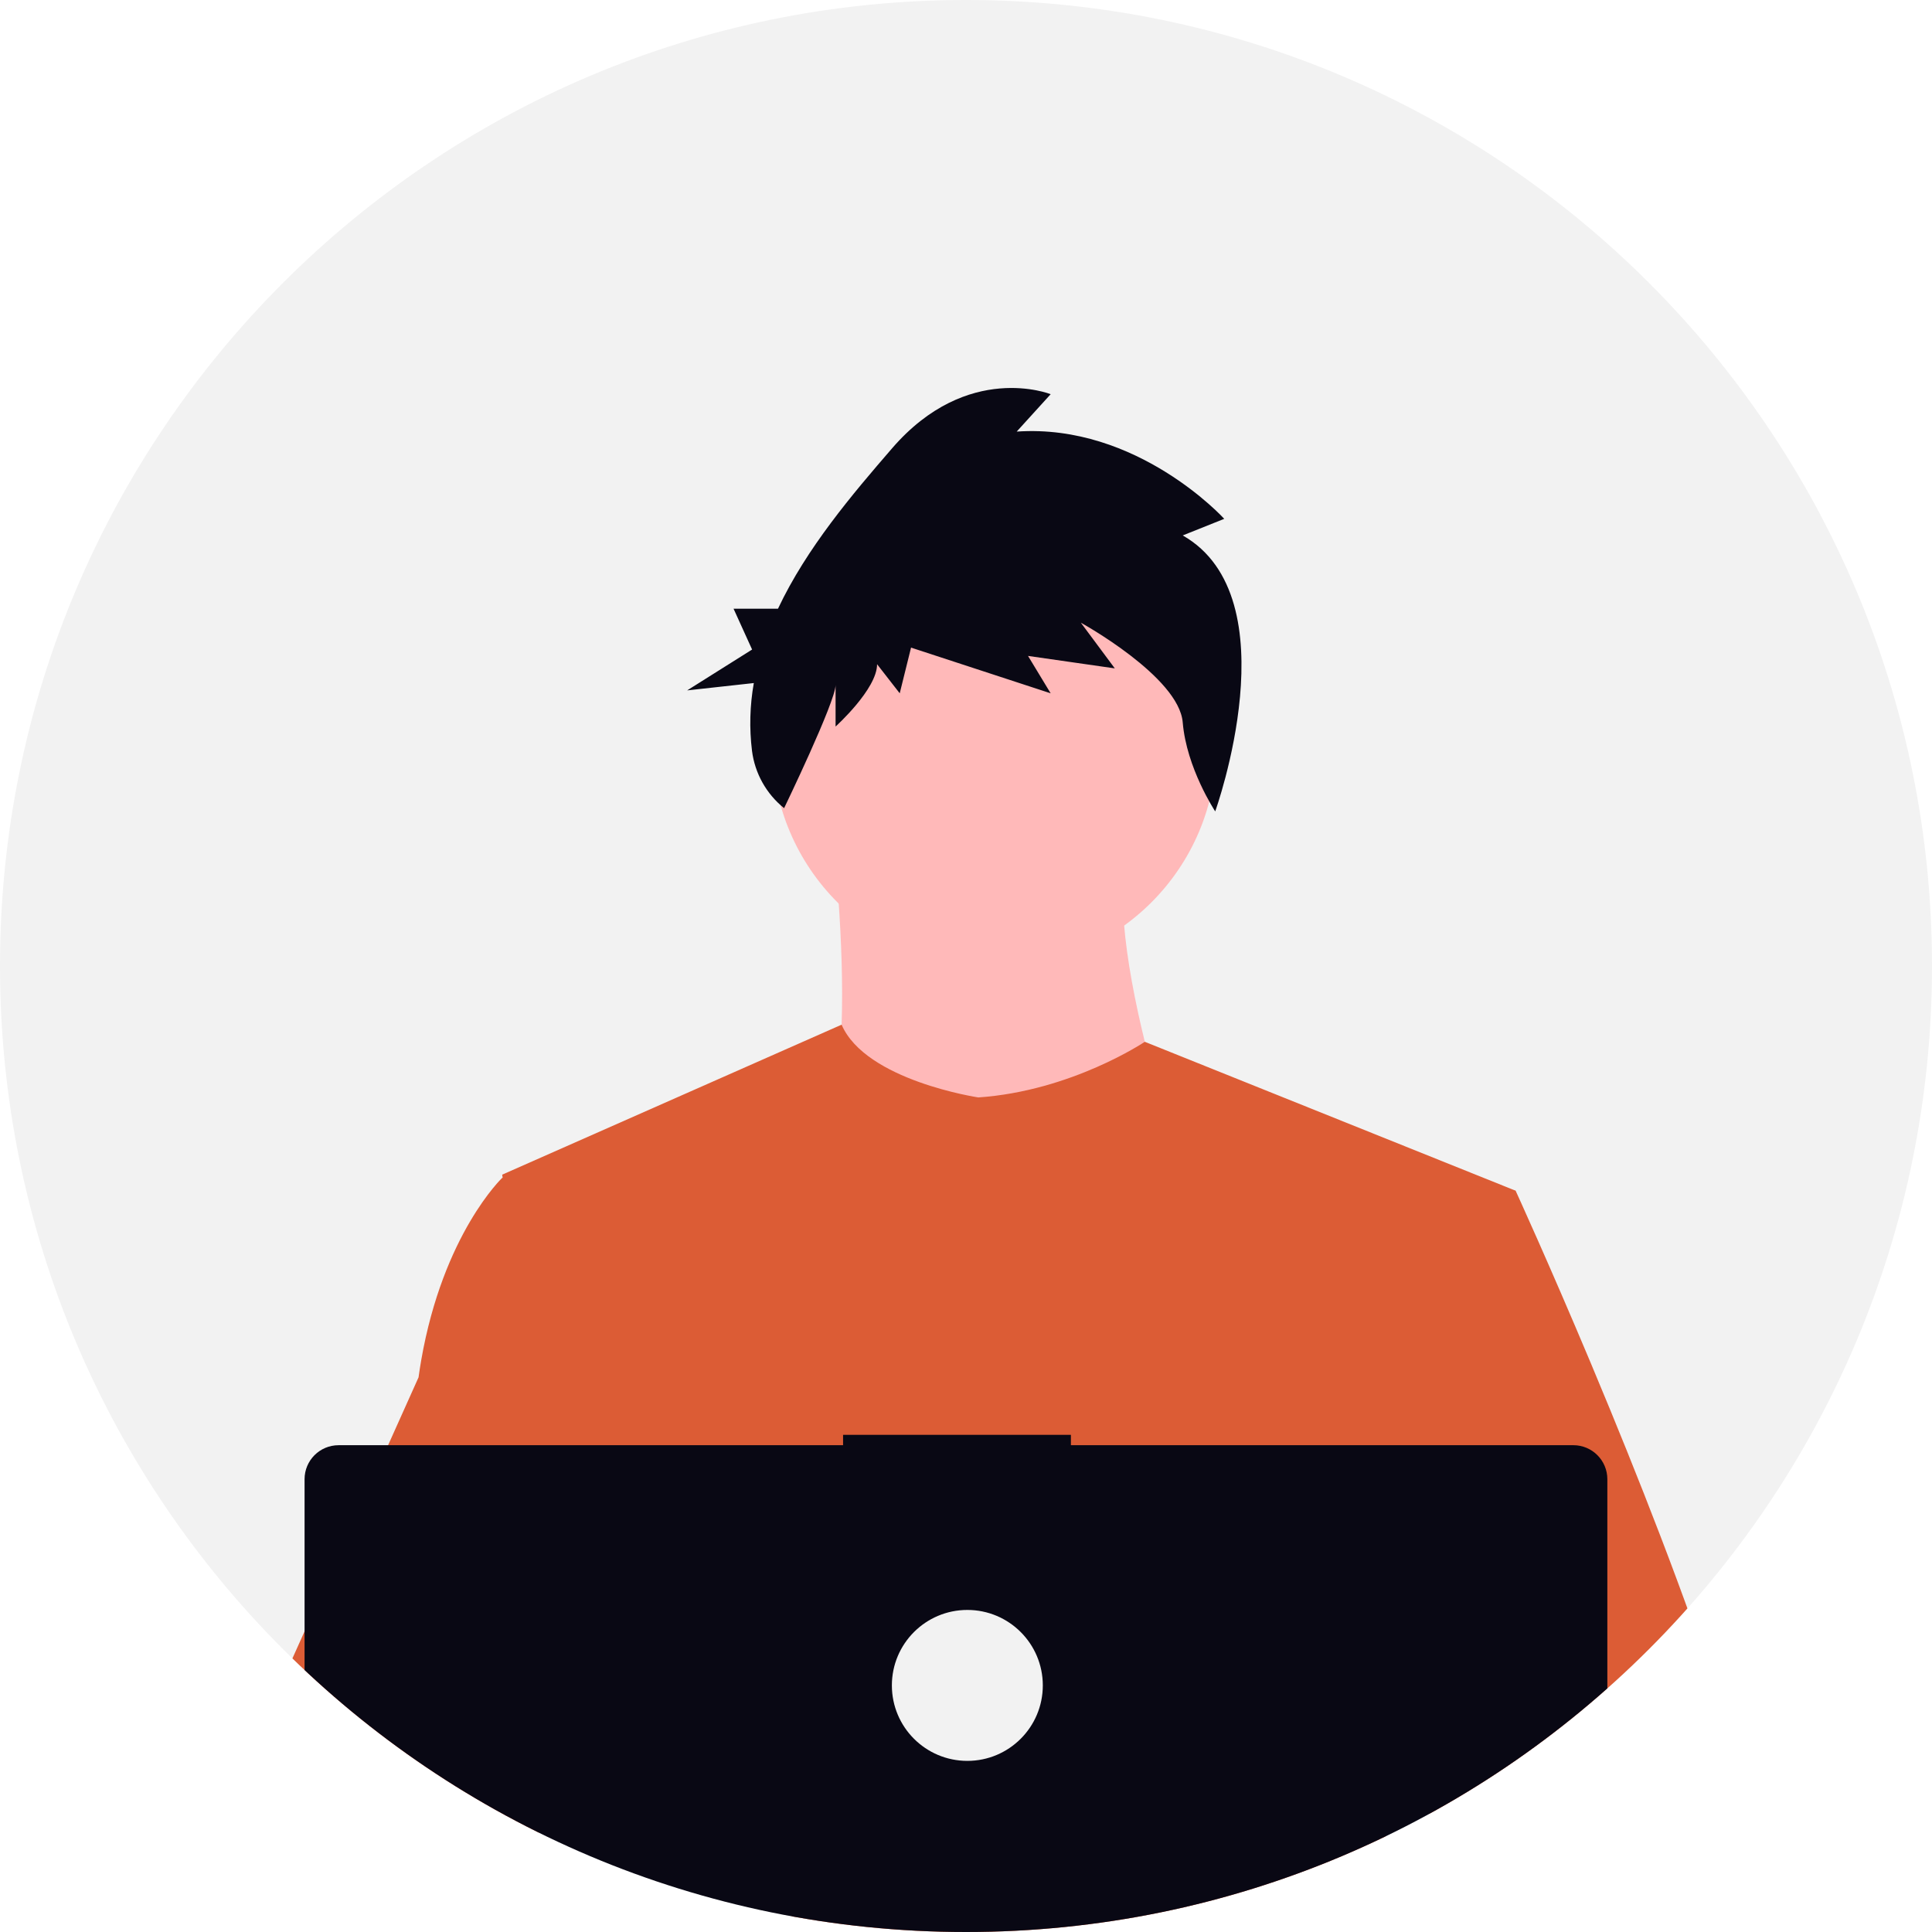
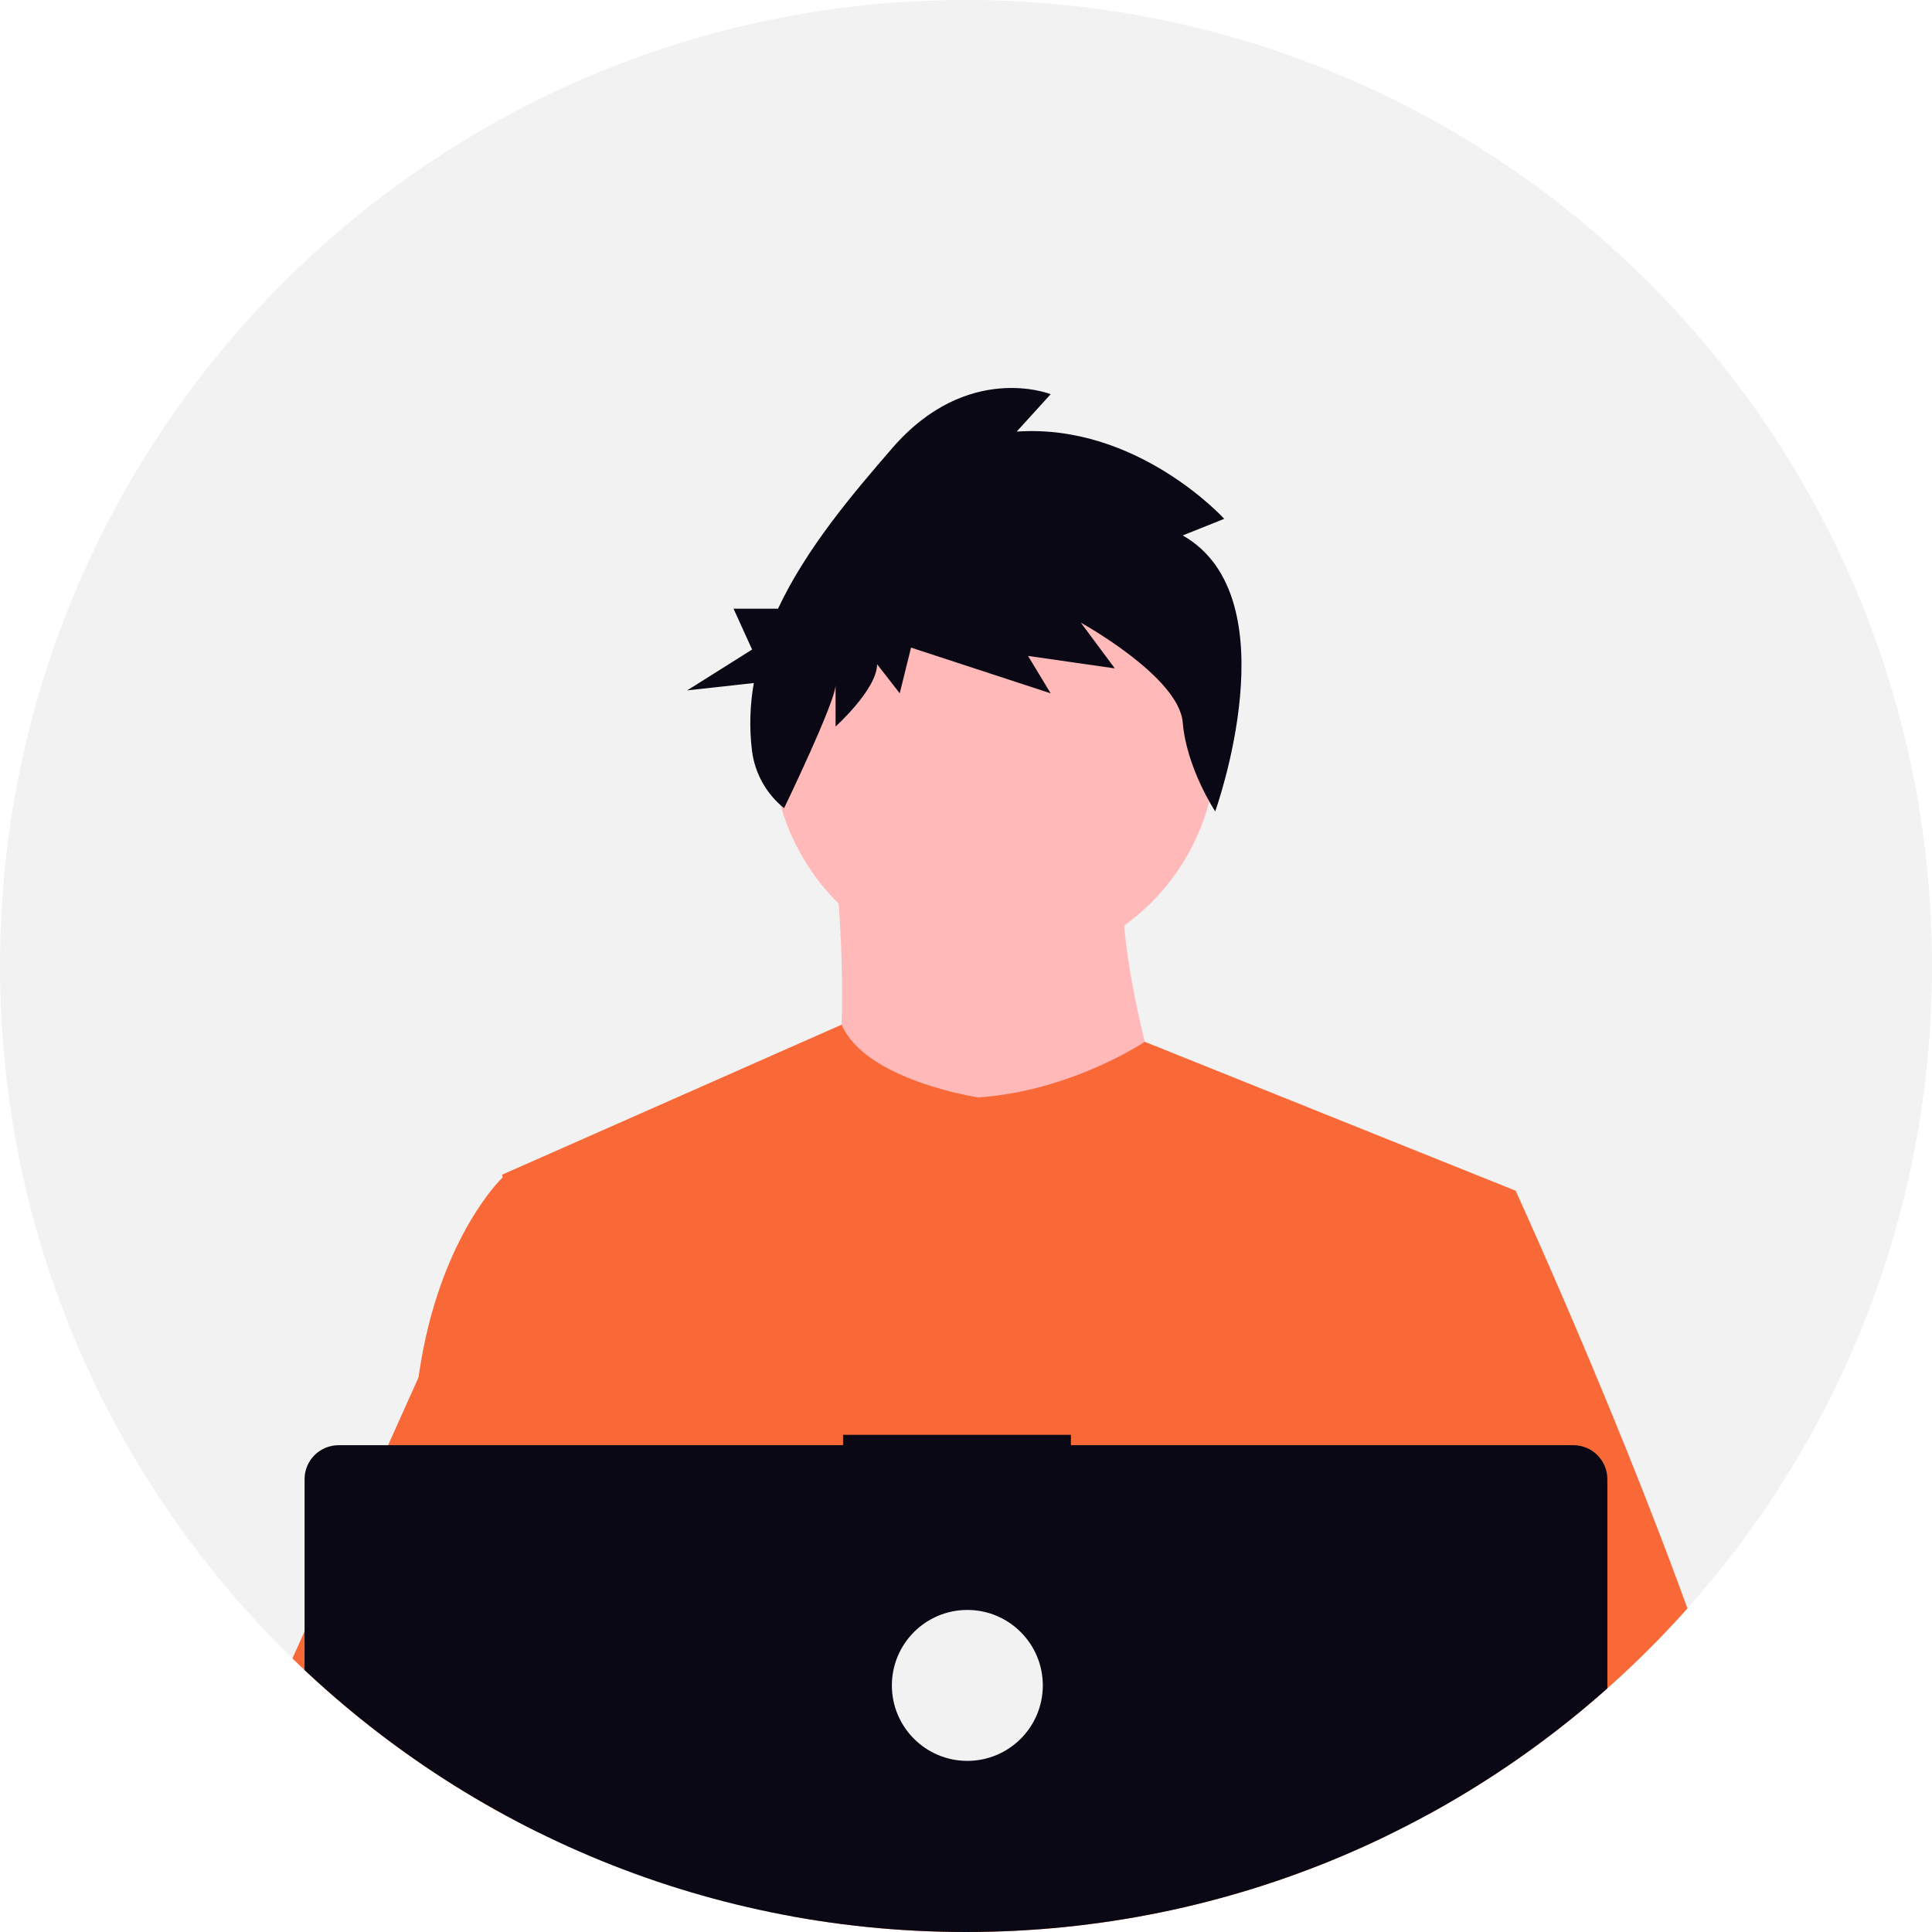
<svg xmlns="http://www.w3.org/2000/svg" width="640" height="640" viewBox="0 0 640 640" role="img" artist="Katerina Limpitsouni" source="https://undraw.co/">
  <defs>
    <clipPath id="a-76">
      <circle cx="320" cy="320" r="320" transform="translate(626 151)" fill="none" stroke="#707070" stroke-width="1" />
    </clipPath>
  </defs>
  <g transform="translate(-626 -151)">
    <circle cx="320" cy="320" r="320" transform="translate(626 151)" fill="#f2f2f2" />
    <g clip-path="url(#a-76)">
      <path d="M581.722,260.562S595.577,365,574.262,376.728s126.823,12.789,126.823,12.789-33.038-90.588-18.118-118.3Z" transform="translate(318.813 155.394)" fill="#ffb9b9" />
      <circle cx="73.536" cy="73.536" r="73.536" transform="translate(881.887 324.39)" fill="#ffb9b9" />
-       <path d="M809.257,390.045l-12.32,56.1-26.05,118.69-.78,6.5-8.99,75.25-5.98,49.99-4.01,33.58c-24.38,12.53-42.05,21.18-42.05,21.18s-1.52-7.62-3.97-17.37c-17.11,5.13-48.77,13.64-75.6,15.34,9.77,10.89-141.12-266.12-146.91-303.16-4.66-29.81-8.16-55-8.9-60.36-.1-.7-.15-1.06-.15-1.06l112.43-49.68c7.99,18.53,45.3,24.1,45.3,24.1,30.91-2.13,55.14-18.43,55.14-18.43Z" transform="translate(318.813 155.394)" fill="#dc5c35" />
+       <path d="M809.257,390.045l-12.32,56.1-26.05,118.69-.78,6.5-8.99,75.25-5.98,49.99-4.01,33.58c-24.38,12.53-42.05,21.18-42.05,21.18s-1.52-7.62-3.97-17.37c-17.11,5.13-48.77,13.64-75.6,15.34,9.77,10.89-141.12-266.12-146.91-303.16-4.66-29.81-8.16-55-8.9-60.36-.1-.7-.15-1.06-.15-1.06l112.43-49.68c7.99,18.53,45.3,24.1,45.3,24.1,30.91-2.13,55.14-18.43,55.14-18.43Z" transform="translate(318.813 155.394)" fill="#F96837" />
      <path d="M720.129,154.235l13.749-5.5s-28.749-31.651-68.747-28.9l11.25-12.385s-27.5-11.009-52.5,17.89c-13.141,15.191-28.346,33.048-37.825,53.163H571.33l6.146,13.532-21.509,13.532,22.077-2.431a75.616,75.616,0,0,0-.6,22.445,29.041,29.041,0,0,0,10.634,19h0s17.052-35.3,17.052-40.8v13.761S618.88,205.157,618.88,196.9l7.5,9.633,3.75-15.137,46.248,15.137-7.5-12.385,28.749,4.128-11.25-15.137s32.5,17.89,33.749,33.027,10.762,29.481,10.762,29.481S756.378,174.877,720.129,154.235Z" transform="translate(297.666 174.133)" fill="#090814" />
-       <path d="M889.187,647.955c-7.49,8.12-26.05,20.35-48.55,33.59-8.37,4.92-17.28,9.99-26.37,15.03-21.69,12.03-44.4,23.95-63.14,33.58-24.38,12.53-42.05,21.18-42.05,21.18s-1.52-7.62-3.97-17.37c-3.28-13.05-8.22-29.92-13.37-37.39-.18-.26-.36-.5-.54-.74-1.5-1.97-3.01-3.12-4.5-3.12l74.42-46.13,32.16-19.94-23.17-55.31-29.06-69.38,17.54-55.81,17.63-56.1h33.04s10.94,23.88,24.93,57.18c2.09,4.98,4.25,10.17,6.45,15.53C869.417,532.755,905.3,630.5,889.187,647.955Z" transform="translate(318.813 155.394)" fill="#dc5c35" />
-       <path d="M556.677,695.915a47.792,47.792,0,0,0-8.1.66c-22.99,3.95-29.77,24.76-31.7,38.7a71.847,71.847,0,0,0-.7,12.86l-20.31-15.62-7.4-5.69c-17.81-6.21-33.68-17.24-47.44-30.25a238.478,238.478,0,0,1-31.95-37.89,334.144,334.144,0,0,1-24.72-42.4,31.184,31.184,0,0,1-.43-26.45l25.15-56.05,36.76-81.92q.4-2.925.89-5.72c7.29-41.8,26.82-60.36,26.82-60.36h14.92l9.98,60.36,12.4,74.99-8.69,28.34-20.08,65.45,19.19,20.84Z" transform="translate(318.813 155.394)" fill="#dc5c35" />
+       <path d="M889.187,647.955c-7.49,8.12-26.05,20.35-48.55,33.59-8.37,4.92-17.28,9.99-26.37,15.03-21.69,12.03-44.4,23.95-63.14,33.58-24.38,12.53-42.05,21.18-42.05,21.18s-1.52-7.62-3.97-17.37c-3.28-13.05-8.22-29.92-13.37-37.39-.18-.26-.36-.5-.54-.74-1.5-1.97-3.01-3.12-4.5-3.12l74.42-46.13,32.16-19.94-23.17-55.31-29.06-69.38,17.54-55.81,17.63-56.1h33.04s10.94,23.88,24.93,57.18c2.09,4.98,4.25,10.17,6.45,15.53C869.417,532.755,905.3,630.5,889.187,647.955Z" transform="translate(318.813 155.394)" fill="#F96837" />
+       <path d="M556.677,695.915a47.792,47.792,0,0,0-8.1.66c-22.99,3.95-29.77,24.76-31.7,38.7a71.847,71.847,0,0,0-.7,12.86l-20.31-15.62-7.4-5.69c-17.81-6.21-33.68-17.24-47.44-30.25a238.478,238.478,0,0,1-31.95-37.89,334.144,334.144,0,0,1-24.72-42.4,31.184,31.184,0,0,1-.43-26.45l25.15-56.05,36.76-81.92q.4-2.925.89-5.72c7.29-41.8,26.82-60.36,26.82-60.36h14.92l9.98,60.36,12.4,74.99-8.69,28.34-20.08,65.45,19.19,20.84Z" transform="translate(318.813 155.394)" fill="#F96837" />
      <path d="M828.381,510.145H661.938v-3.431H586.466v3.431H419.337A11.259,11.259,0,0,0,408.079,521.4V749.315a11.259,11.259,0,0,0,11.259,11.259H828.381a11.259,11.259,0,0,0,11.259-11.259V521.4a11.259,11.259,0,0,0-11.259-11.259Z" transform="translate(318.813 119.599)" fill="#090814" />
      <circle cx="25" cy="25" r="25" transform="translate(921.445 684.314)" fill="#f2f2f2" />
    </g>
  </g>
</svg>
